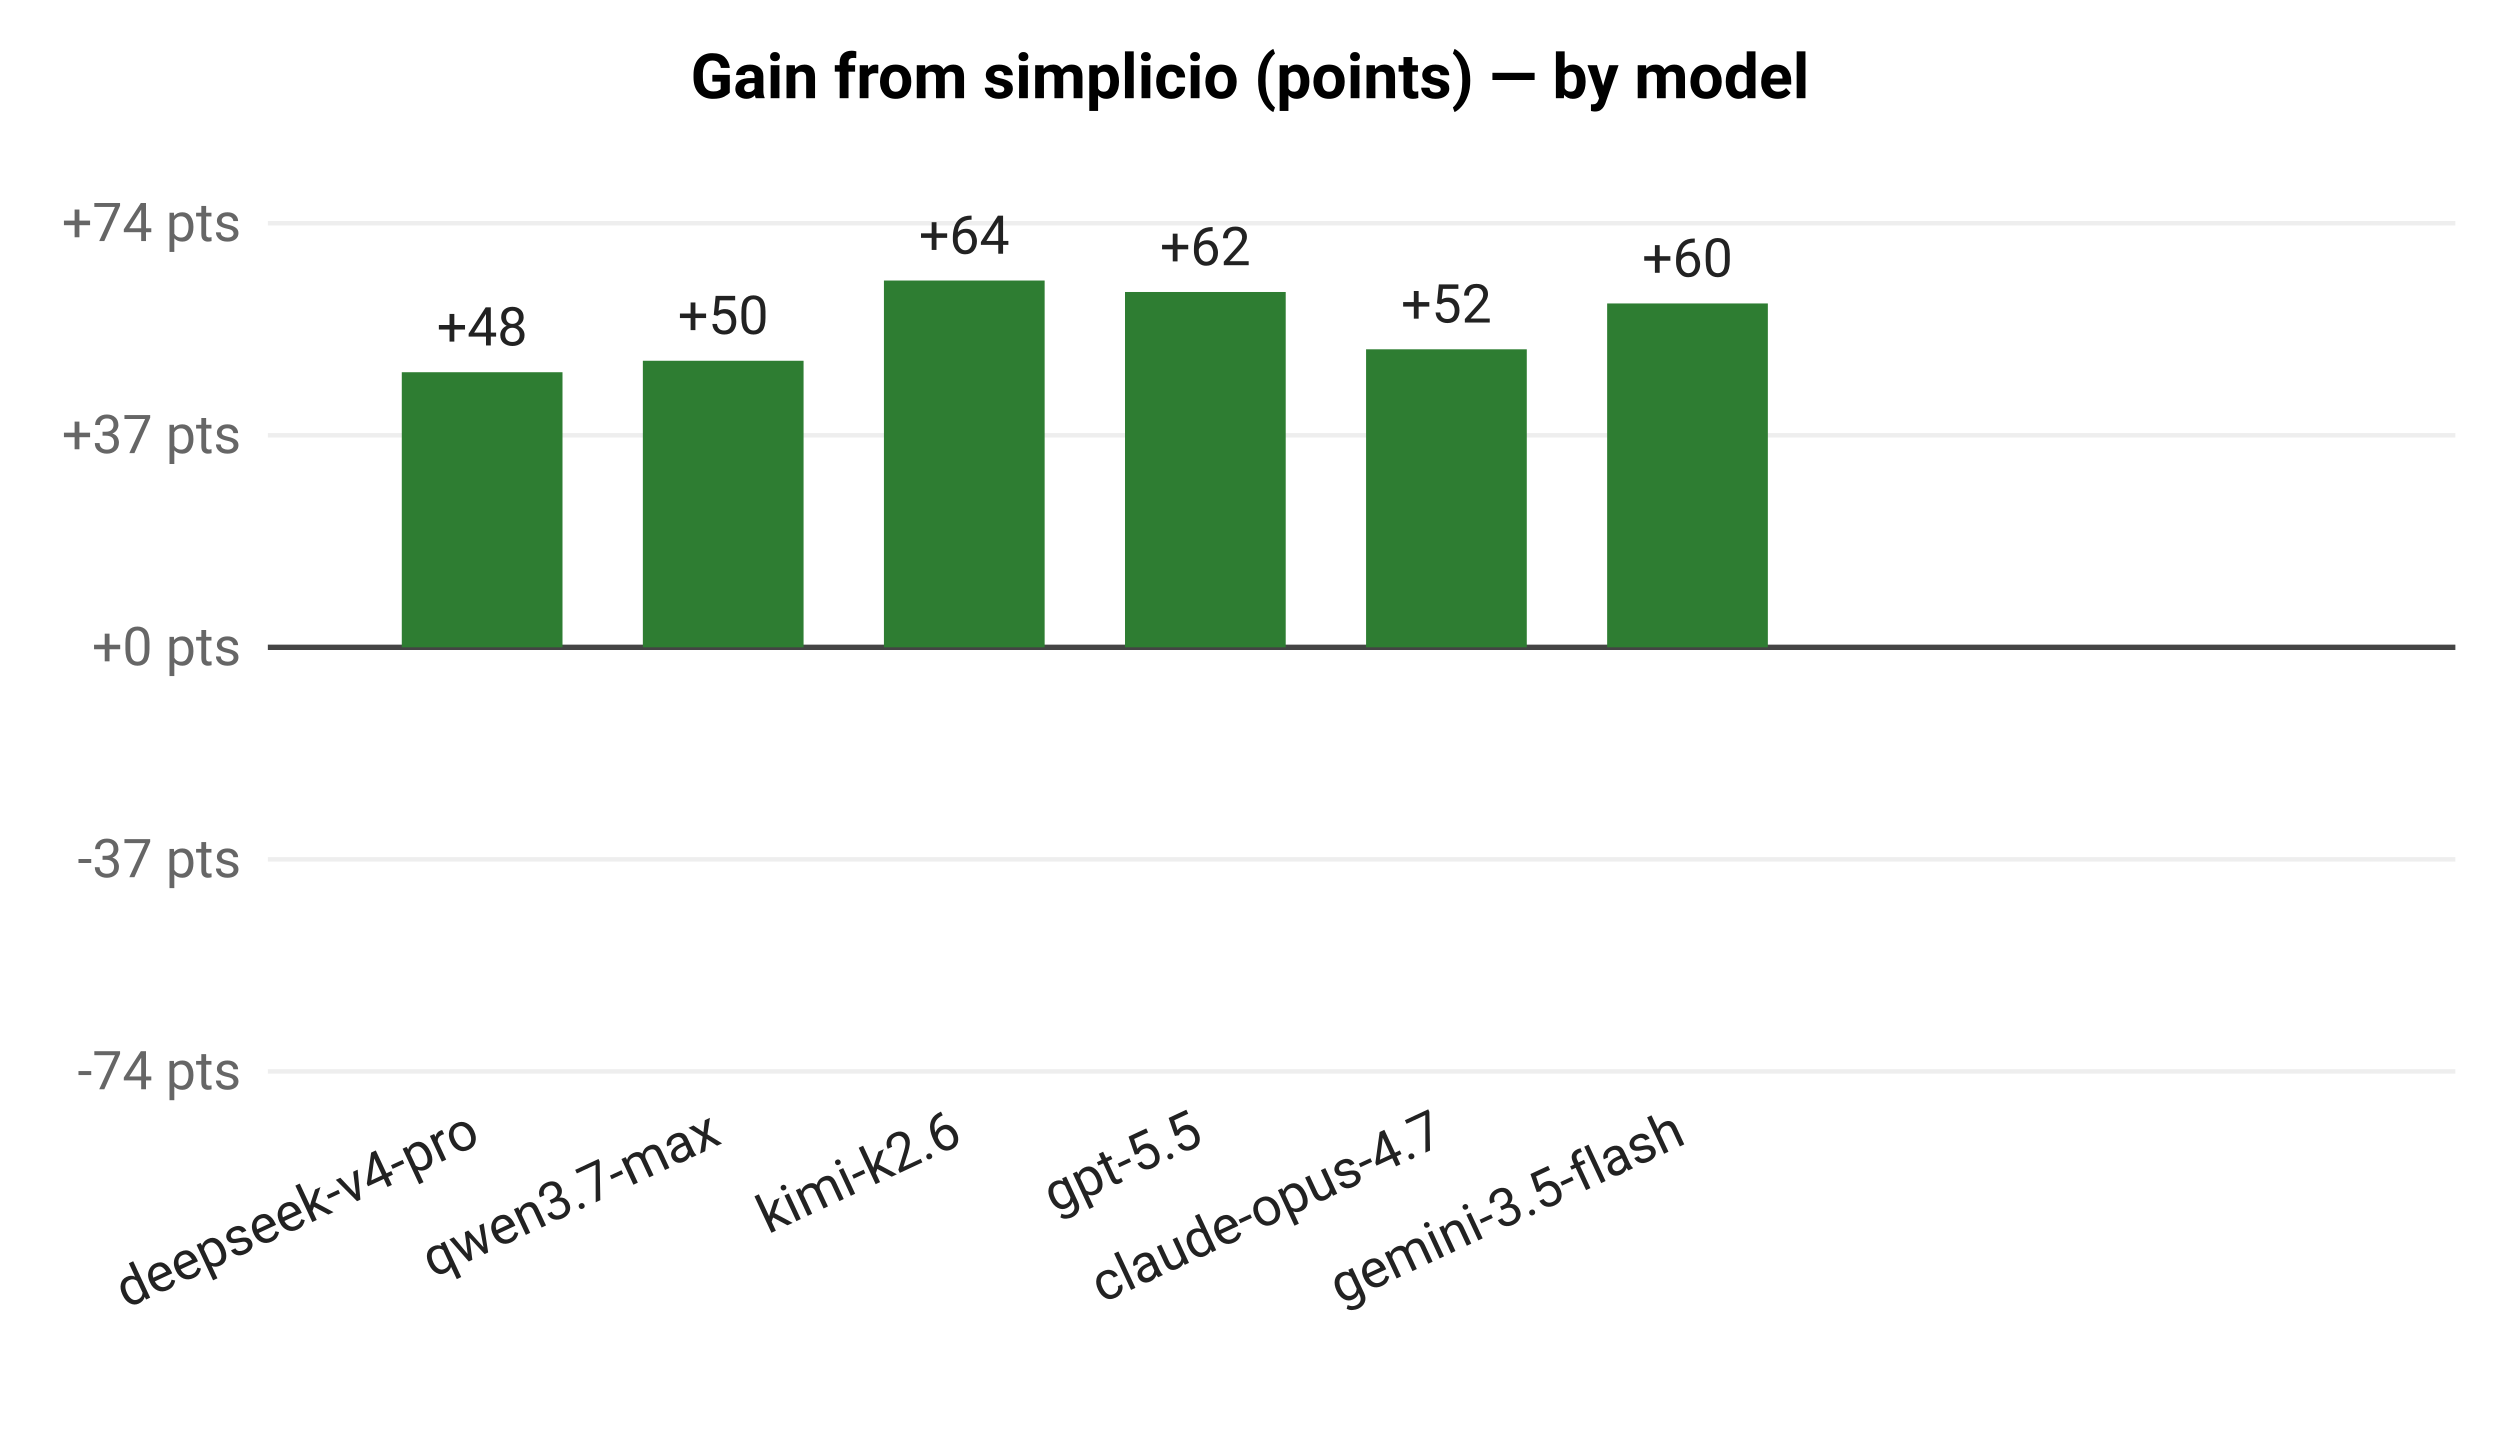
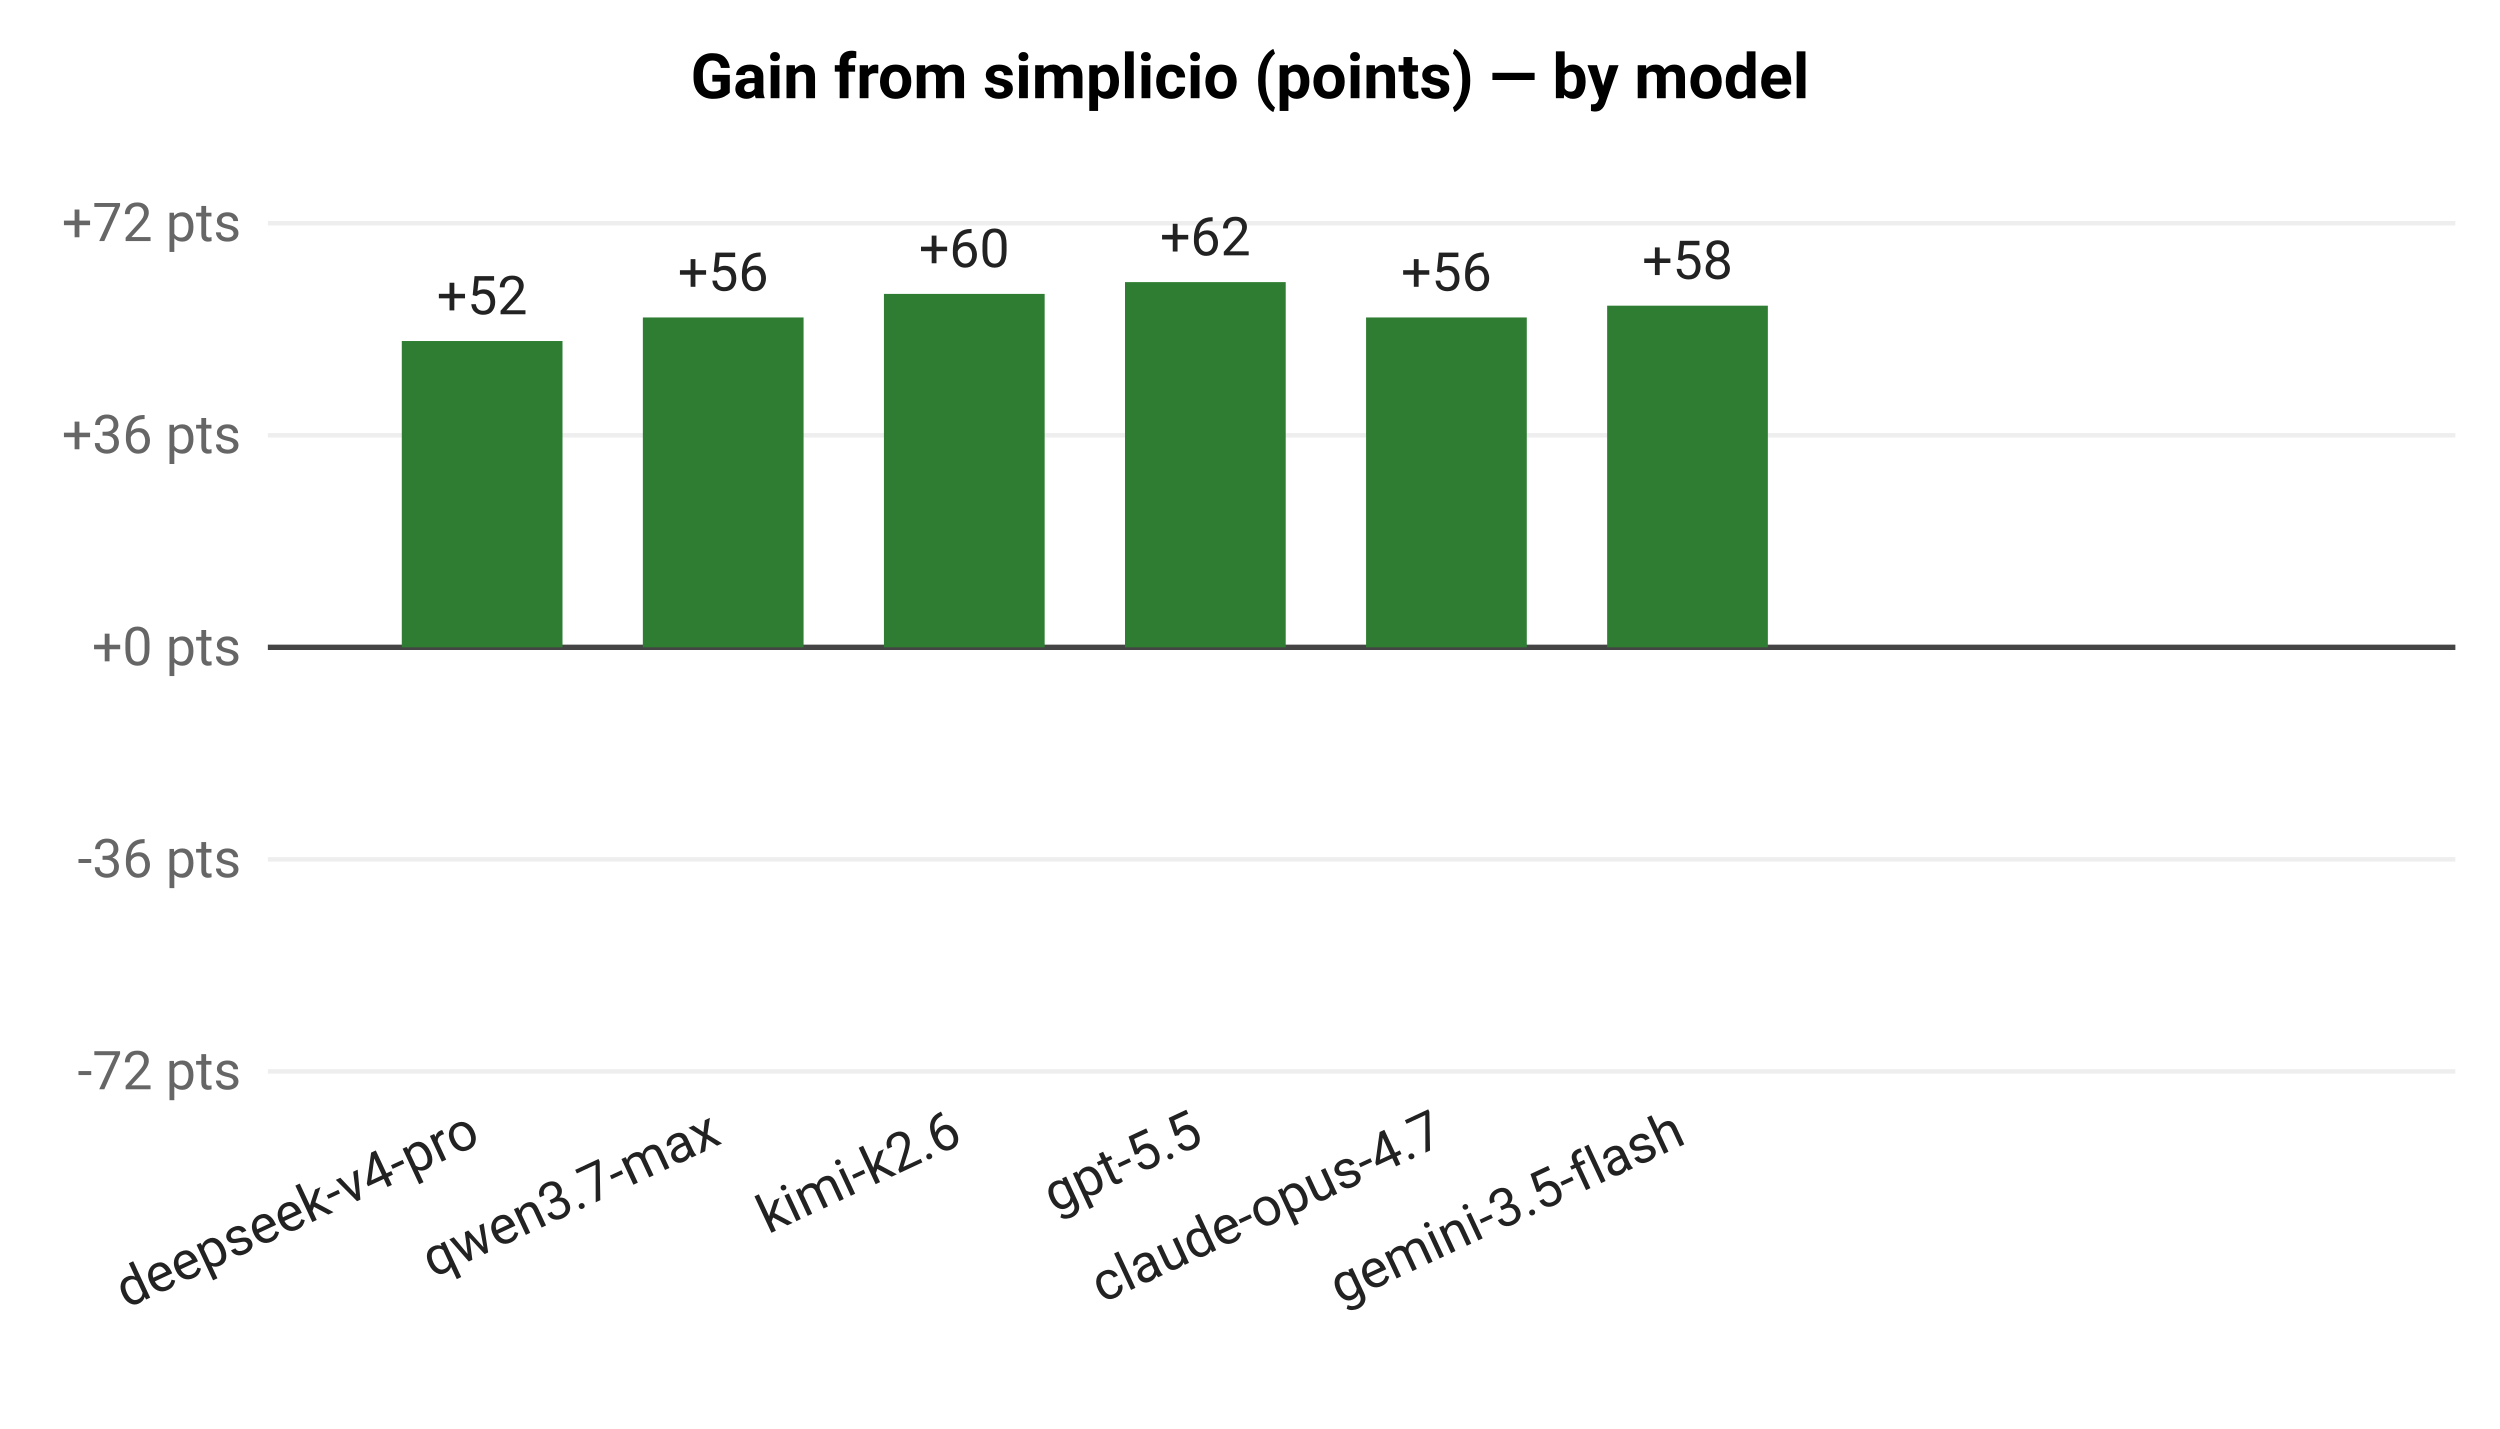
<svg xmlns="http://www.w3.org/2000/svg" viewBox="0 0 560 320" font-family="-apple-system,Segoe UI,Roboto,sans-serif" font-size="12">
  <style>.bar-pos{fill:#2e7d32}.bar-neg{fill:#c62828}.ax{stroke:#444;stroke-width:1.2}.grid{stroke:#eee;stroke-width:1}</style>
  <text x="280.0" y="22" text-anchor="middle" font-weight="600" font-size="14">Gain from simplicio (points) — by model</text>
  <line x1="60" y1="50.0" x2="550" y2="50.0" class="grid" />
-   <text x="54" y="54.0" text-anchor="end" fill="#666">+74 pts</text>
+   <text x="54" y="54.0" text-anchor="end" fill="#666">+72 pts</text>
  <line x1="60" y1="97.5" x2="550" y2="97.5" class="grid" />
-   <text x="54" y="101.5" text-anchor="end" fill="#666">+37 pts</text>
+   <text x="54" y="101.5" text-anchor="end" fill="#666">+36 pts</text>
  <line x1="60" y1="145.0" x2="550" y2="145.0" class="grid" />
  <text x="54" y="149.0" text-anchor="end" fill="#666">+0 pts</text>
  <line x1="60" y1="192.5" x2="550" y2="192.5" class="grid" />
-   <text x="54" y="196.5" text-anchor="end" fill="#666">-37 pts</text>
+   <text x="54" y="196.5" text-anchor="end" fill="#666">-36 pts</text>
  <line x1="60" y1="240.0" x2="550" y2="240.0" class="grid" />
-   <text x="54" y="244.0" text-anchor="end" fill="#666">-74 pts</text>
+   <text x="54" y="244.0" text-anchor="end" fill="#666">-72 pts</text>
  <line x1="60" y1="145.0" x2="550" y2="145.0" class="ax" />
-   <rect x="90" y="83.378" width="36" height="61.622" class="bar-pos" />
-   <text x="108.0" y="77.378" text-anchor="middle" fill="#222">+48</text>
+   <rect x="90" y="76.389" width="36" height="68.611" class="bar-pos" />
+   <text x="108.0" y="70.389" text-anchor="middle" fill="#222">+52</text>
  <text x="108.0" y="256" transform="rotate(-25 108.0 256)" text-anchor="end" fill="#222">deepseek-v4-pro</text>
-   <rect x="144" y="80.811" width="36" height="64.189" class="bar-pos" />
-   <text x="162.0" y="74.811" text-anchor="middle" fill="#222">+50</text>
+   <rect x="144" y="71.111" width="36" height="73.889" class="bar-pos" />
+   <text x="162.0" y="65.111" text-anchor="middle" fill="#222">+56</text>
  <text x="162.0" y="256" transform="rotate(-25 162.0 256)" text-anchor="end" fill="#222">qwen3.7-max</text>
-   <rect x="198" y="62.838" width="36" height="82.162" class="bar-pos" />
-   <text x="216.0" y="56.838" text-anchor="middle" fill="#222">+64</text>
+   <rect x="198" y="65.833" width="36" height="79.167" class="bar-pos" />
+   <text x="216.0" y="59.833" text-anchor="middle" fill="#222">+60</text>
  <text x="216.0" y="256" transform="rotate(-25 216.0 256)" text-anchor="end" fill="#222">kimi-k2.6</text>
-   <rect x="252" y="65.405" width="36" height="79.595" class="bar-pos" />
-   <text x="270.0" y="59.405" text-anchor="middle" fill="#222">+62</text>
+   <rect x="252" y="63.194" width="36" height="81.806" class="bar-pos" />
+   <text x="270.0" y="57.194" text-anchor="middle" fill="#222">+62</text>
  <text x="270.0" y="256" transform="rotate(-25 270.0 256)" text-anchor="end" fill="#222">gpt-5.5</text>
-   <rect x="306" y="78.243" width="36" height="66.757" class="bar-pos" />
-   <text x="324.0" y="72.243" text-anchor="middle" fill="#222">+52</text>
+   <rect x="306" y="71.111" width="36" height="73.889" class="bar-pos" />
+   <text x="324.0" y="65.111" text-anchor="middle" fill="#222">+56</text>
  <text x="324.0" y="256" transform="rotate(-25 324.0 256)" text-anchor="end" fill="#222">claude-opus-4.7</text>
-   <rect x="360" y="67.973" width="36" height="77.027" class="bar-pos" />
-   <text x="378.0" y="61.973" text-anchor="middle" fill="#222">+60</text>
+   <rect x="360" y="68.472" width="36" height="76.528" class="bar-pos" />
+   <text x="378.0" y="62.472" text-anchor="middle" fill="#222">+58</text>
  <text x="378.0" y="256" transform="rotate(-25 378.0 256)" text-anchor="end" fill="#222">gemini-3.5-flash</text>
</svg>
